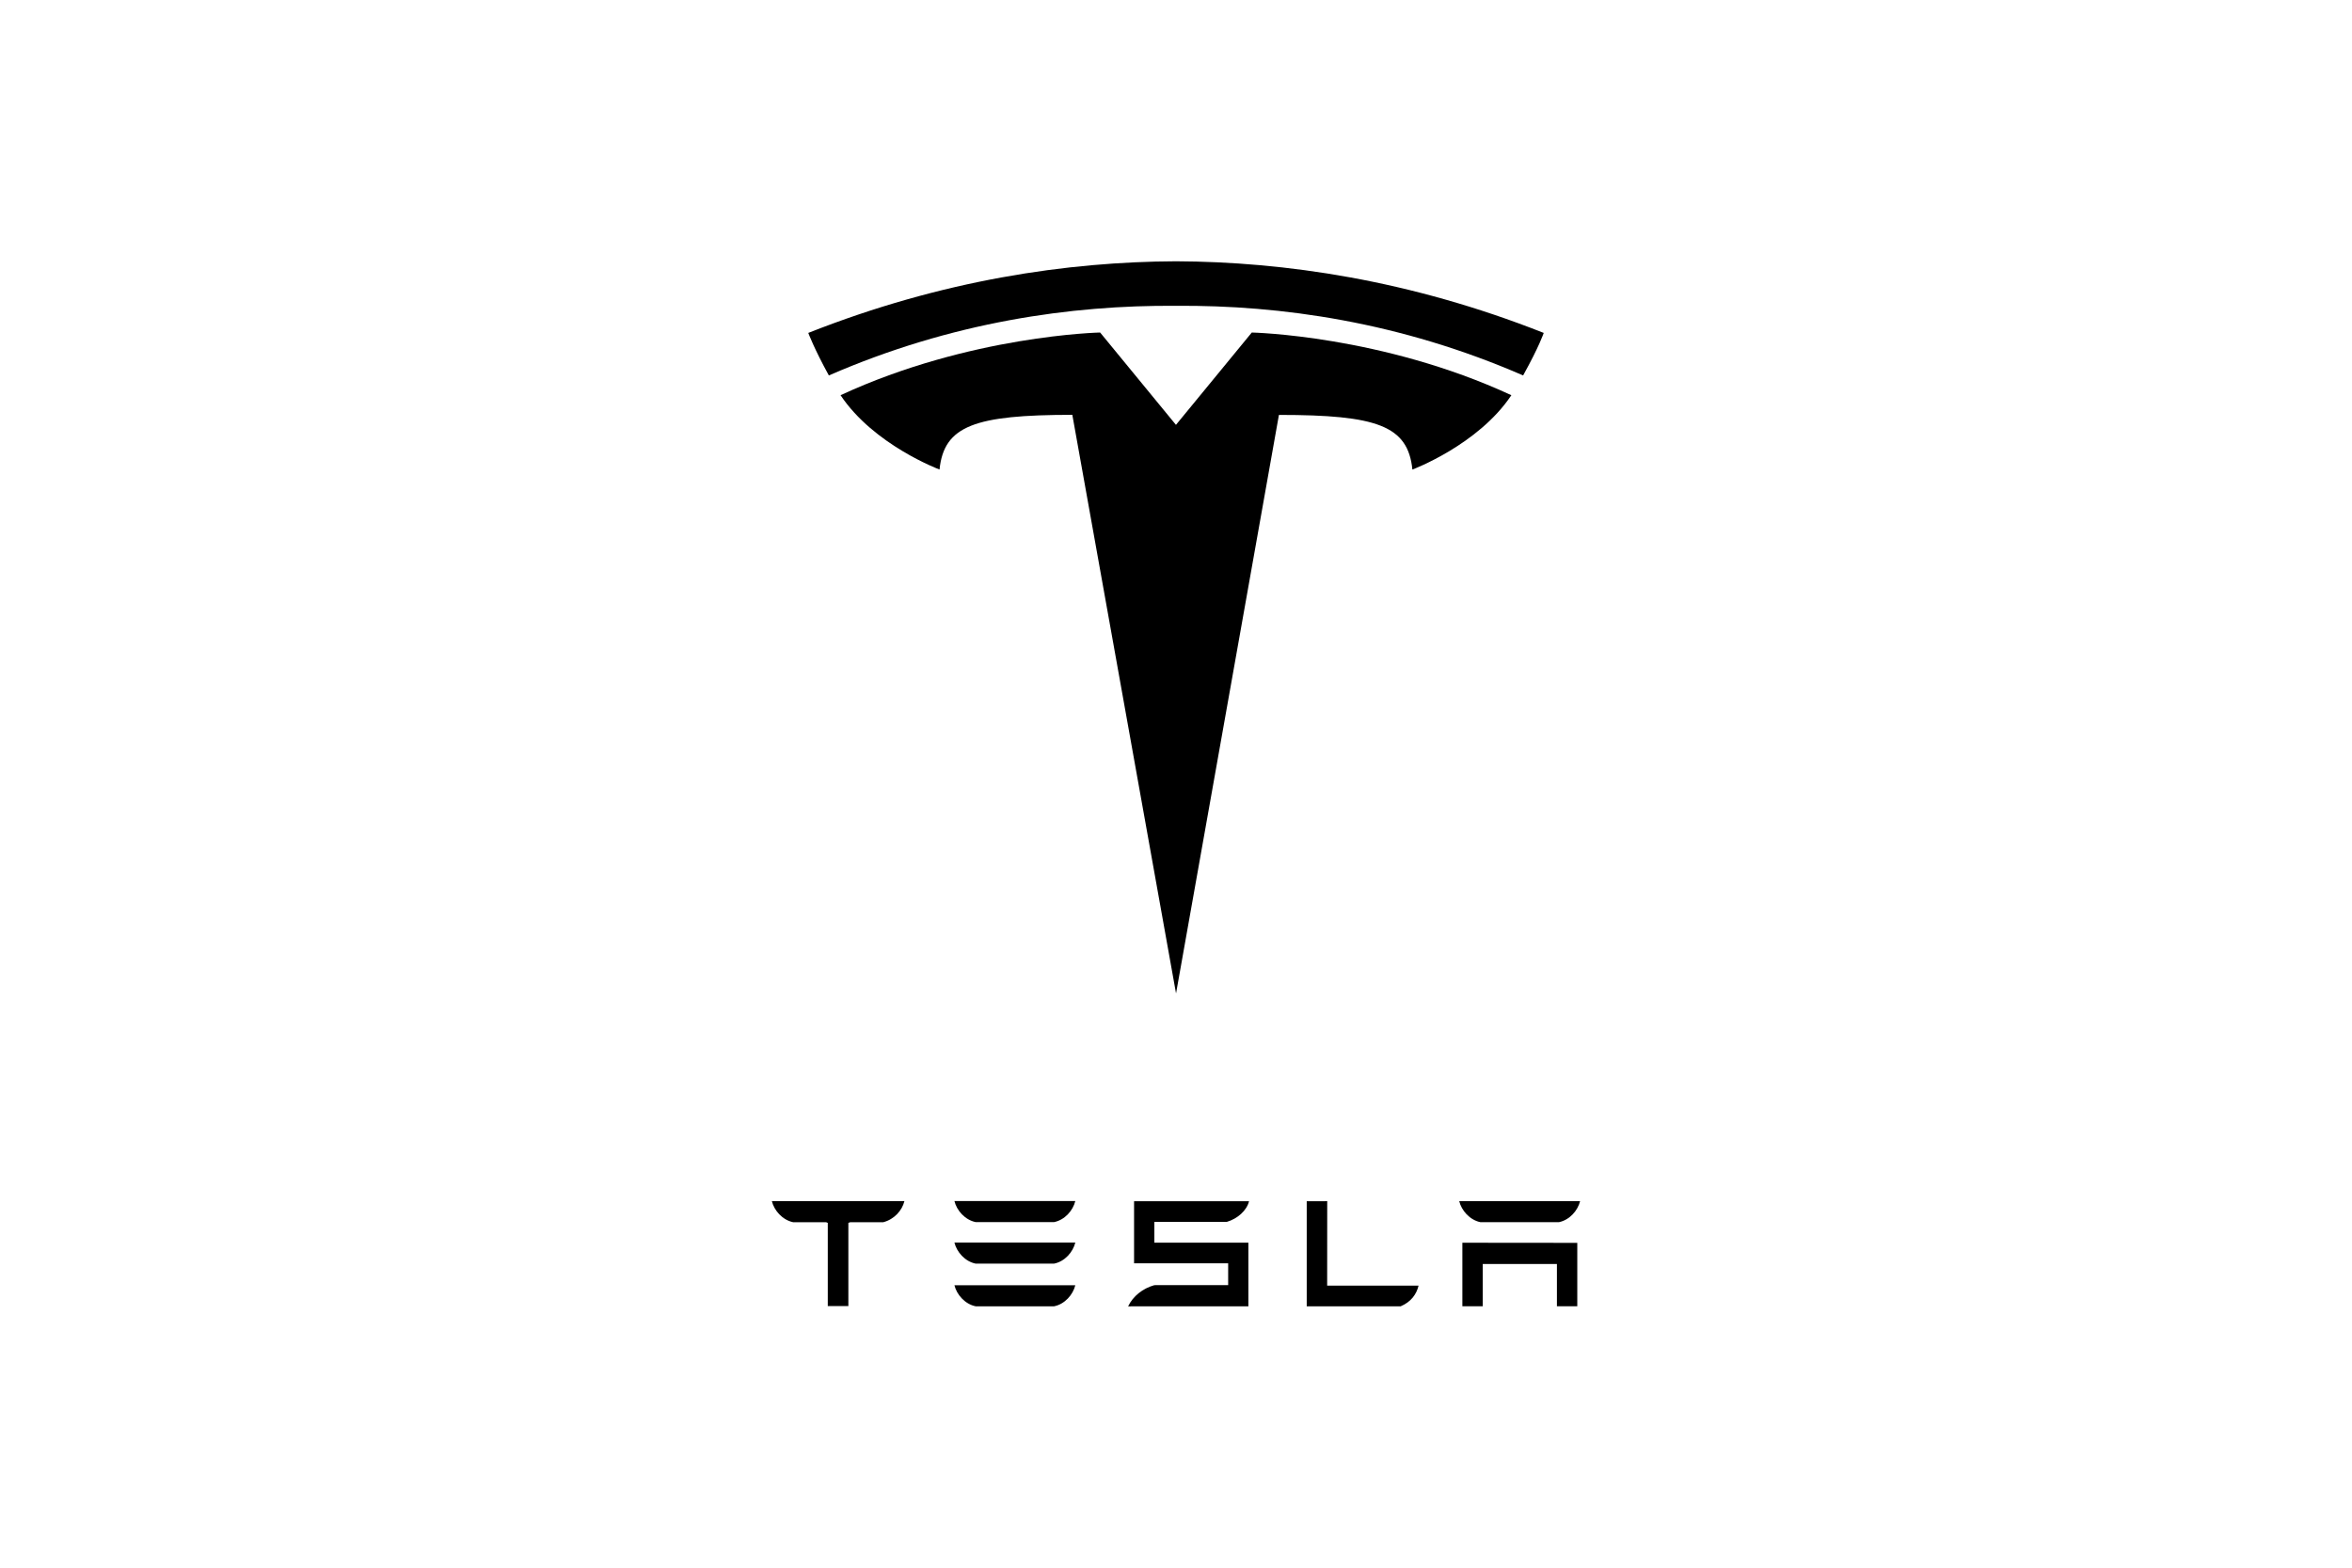
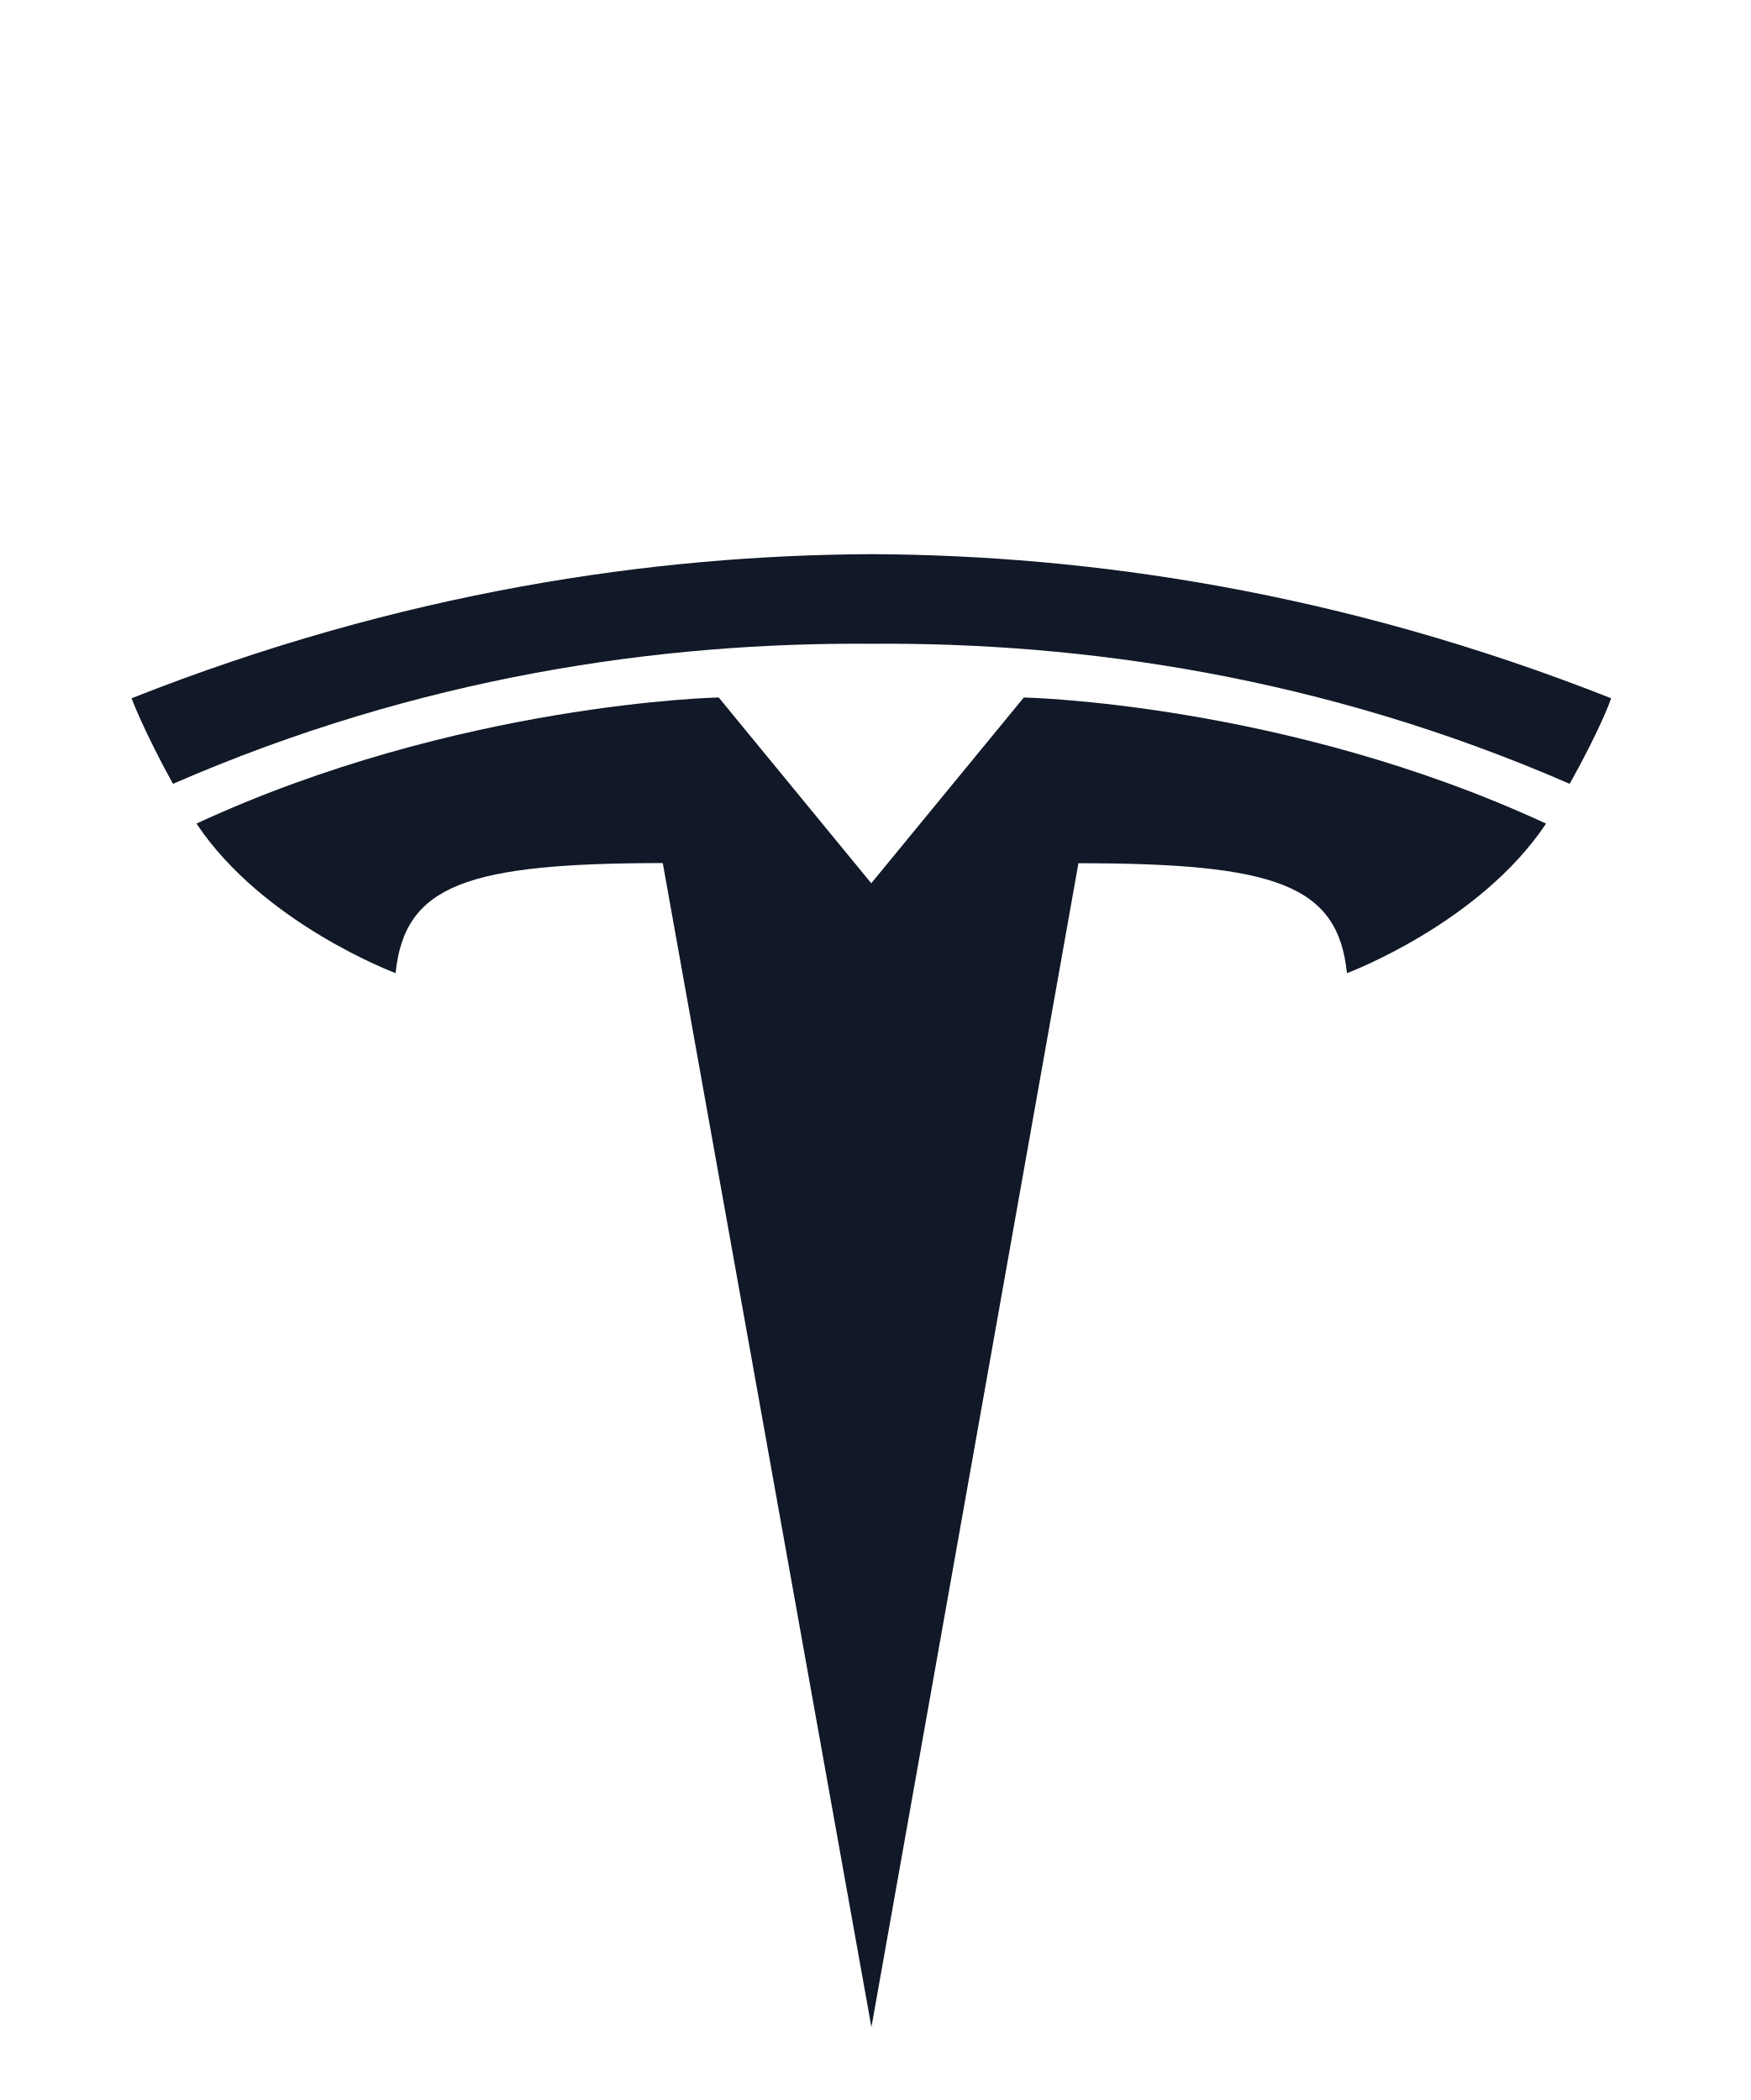
- <svg xmlns="http://www.w3.org/2000/svg" height="800" width="1200" viewBox="-41.801 -90.109 362.274 540.657">
+ <svg xmlns="http://www.w3.org/2000/svg" viewBox="-10 -95 300 360" fill="#111827">
  <path d="M238.077 338.483v21.912h7.027v-14.589h25.575v14.589h7.022v-21.874l-39.624-.038m6.244-7.088h27.02c3.753-.746 6.544-4.058 7.331-7.262h-41.681c.779 3.205 3.611 6.516 7.33 7.262m-27.526 29.014c3.543-1.502 5.449-4.1 6.179-7.14h-31.517l.02-29.118-7.065.02v36.238h32.383m-84.921-29.112h24.954c3.762-1.093 6.921-3.959 7.691-7.136h-39.64v21.415h32.444v7.515l-25.449.02c-3.988 1.112-7.37 3.79-9.057 7.327l2.062-.038h39.415v-21.944h-32.42v-7.159m-61.603.069h27.011c3.758-.749 6.551-4.058 7.334-7.265H62.937c.778 3.207 3.612 6.516 7.334 7.265m0 14.322h27.011c3.758-.741 6.551-4.053 7.334-7.262H62.937c.778 3.21 3.612 6.521 7.334 7.262m0 14.717h27.011c3.758-.747 6.551-4.058 7.334-7.263H62.937c.778 3.206 3.612 6.516 7.334 7.263M0 324.189c.812 3.167 3.554 6.404 7.316 7.215h11.37l.58.229v28.691h7.1v-28.691l.645-.229h11.38c3.804-.98 6.487-4.048 7.285-7.215v-.07H0v.07m139.35-71.687l35.476-199.519c33.815 0 44.481 3.708 46.021 18.843 0 0 22.684-8.458 34.125-25.636-44.646-20.688-89.505-21.621-89.505-21.621l-26.176 31.882.059-.004-26.176-31.883s-44.86.934-89.5 21.622c11.431 17.178 34.124 25.636 34.124 25.636C59.347 56.686 70 52.978 103.588 52.954l35.762 199.548" />
  <path d="M139.336 15.36c36.09-.276 77.399 5.583 119.687 24.014 5.652-10.173 7.105-14.669 7.105-14.669C219.901 6.416 176.61.157 139.331 0 102.054.157 58.765 6.417 12.544 24.705c0 0 2.062 5.538 7.1 14.669 42.28-18.431 83.596-24.29 119.687-24.014h.005" />
</svg>
